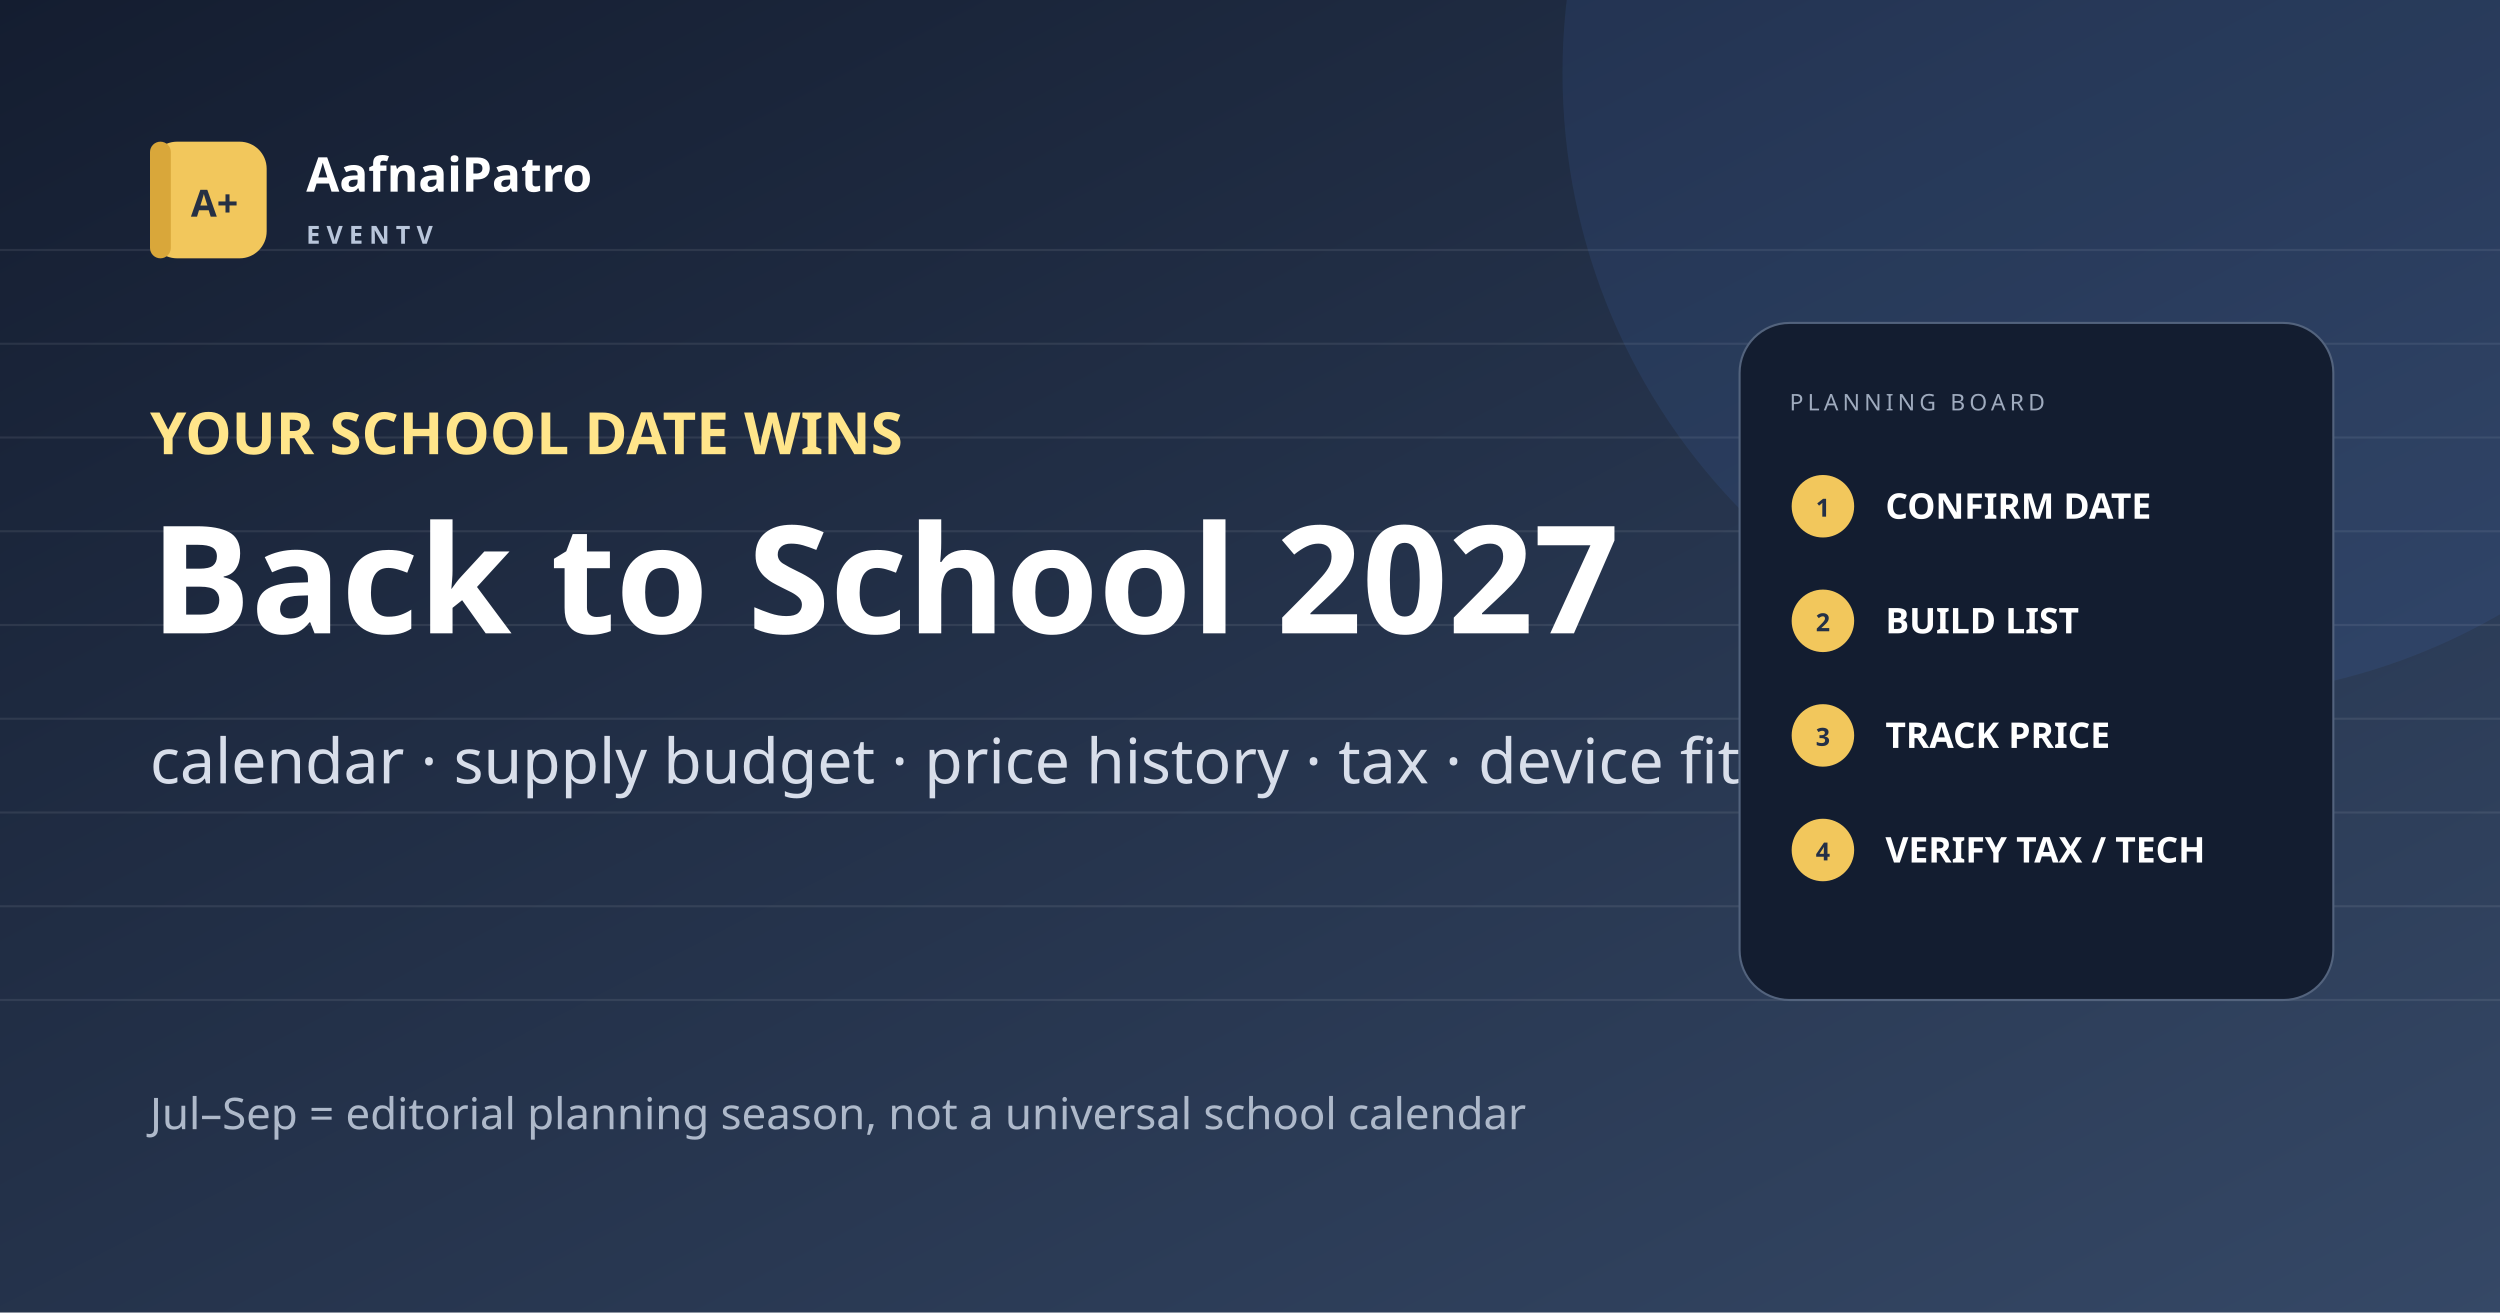
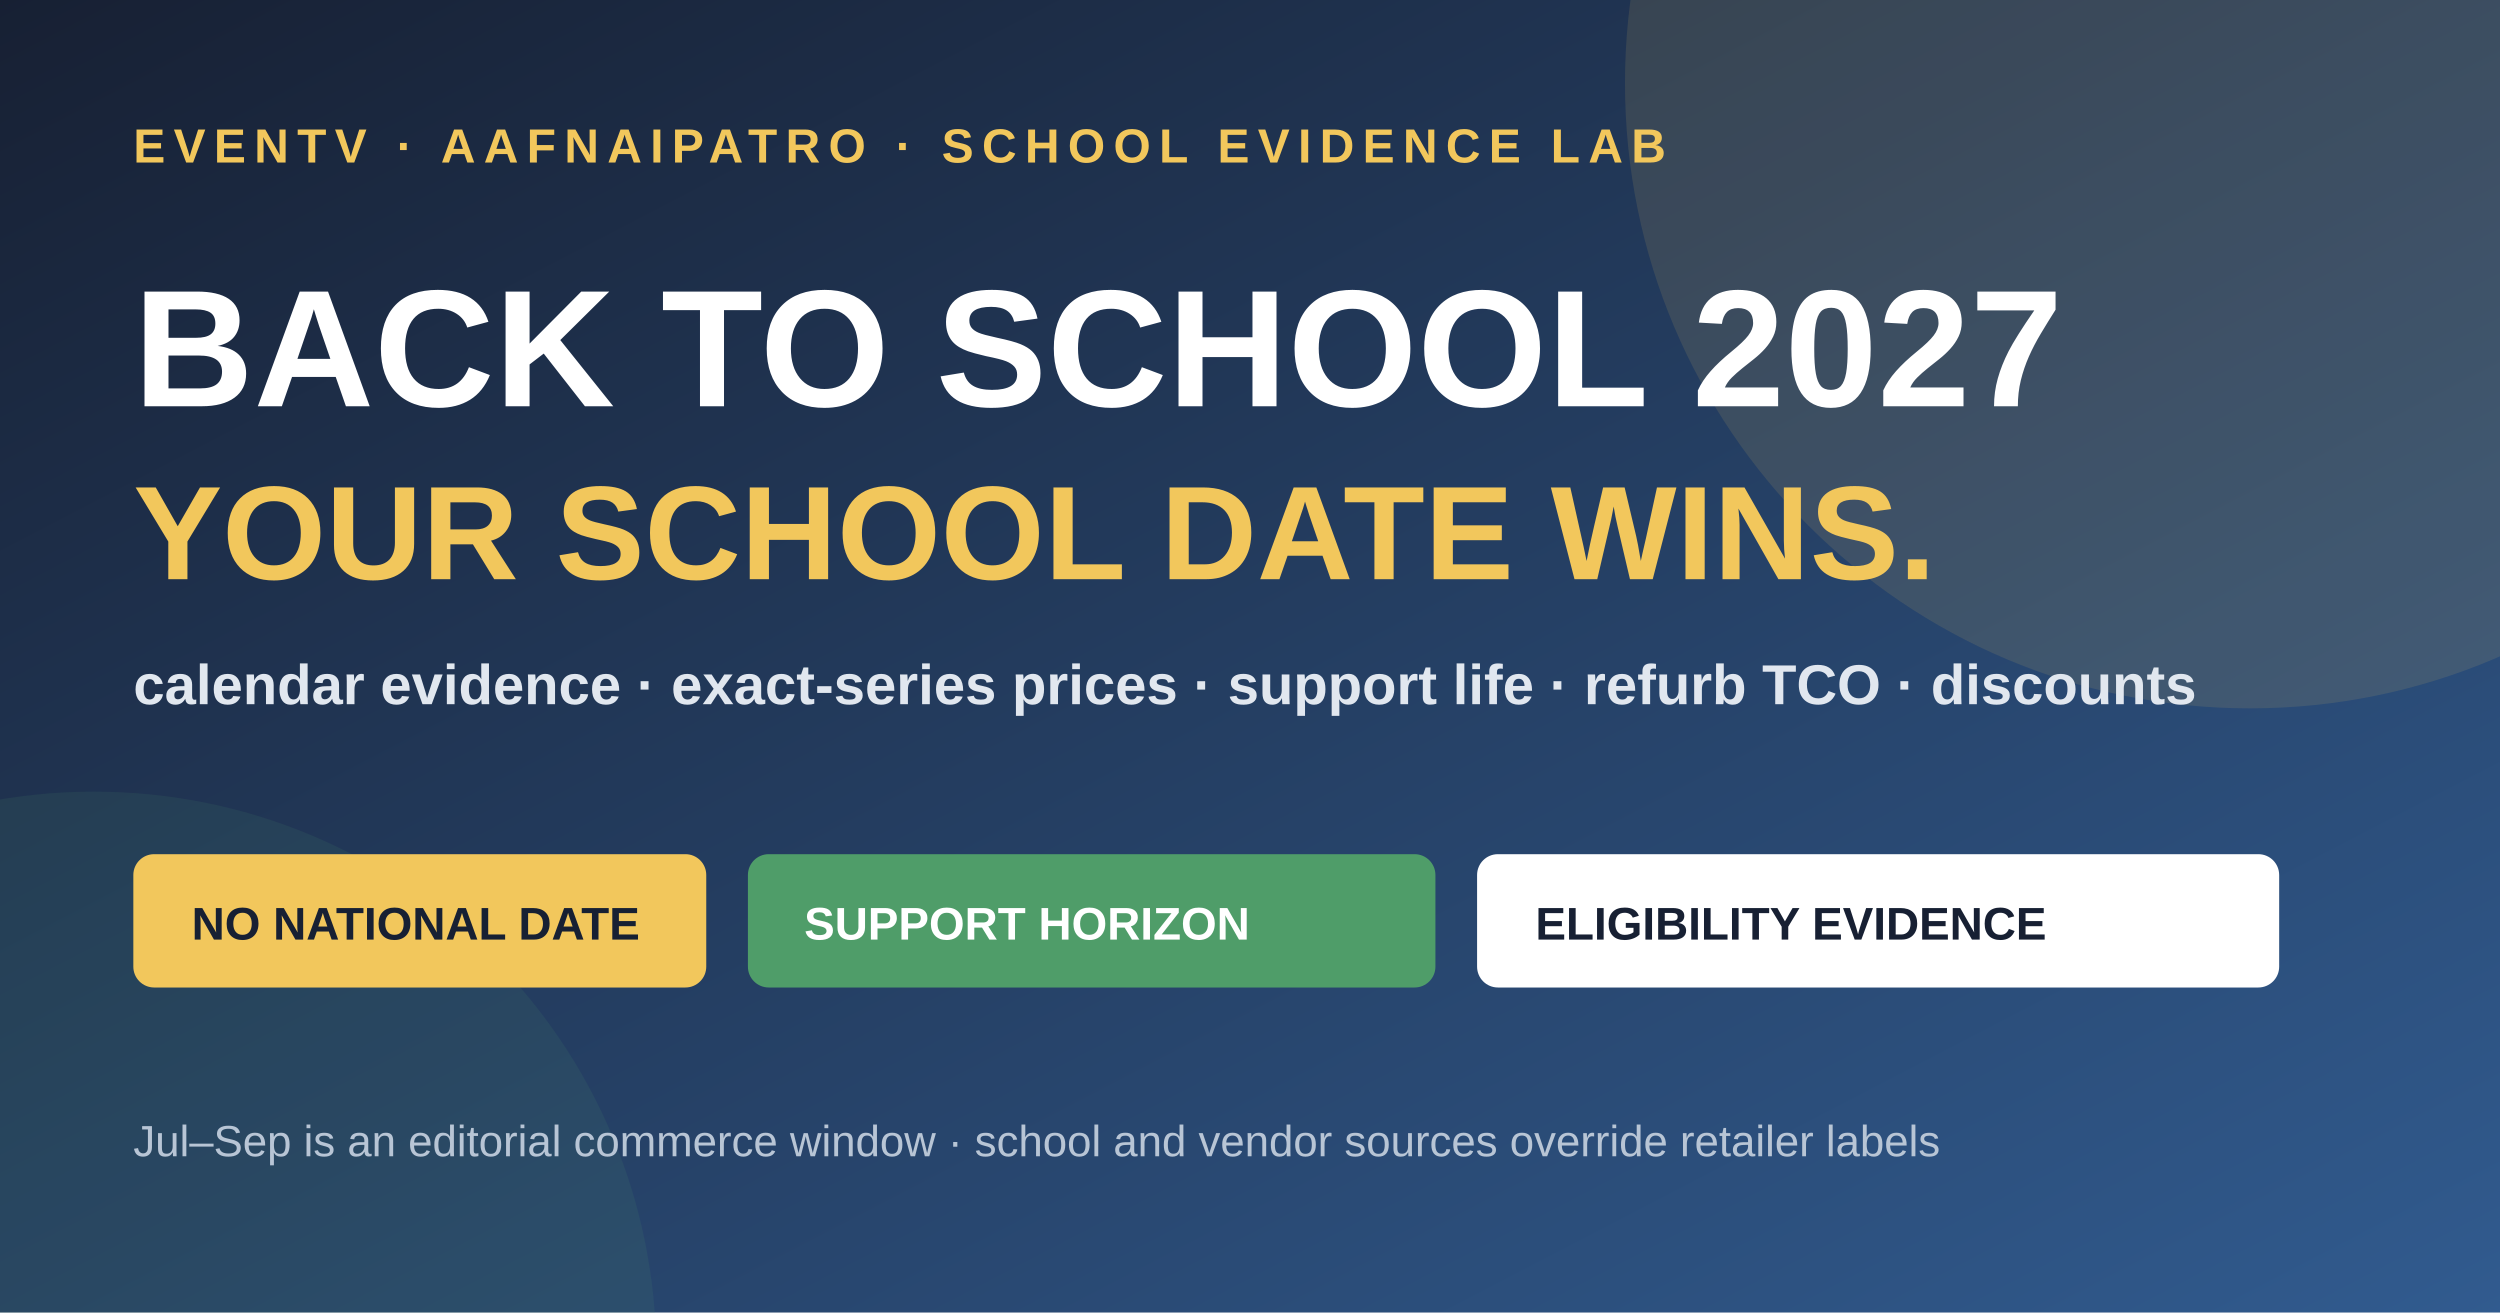
<svg xmlns="http://www.w3.org/2000/svg" width="1200" height="630" viewBox="0 0 1200 630" role="img" aria-labelledby="t d">
  <defs>
    <linearGradient id="bg" x1="0" y1="0" x2="1" y2="1">
-       <stop stop-color="#141d30" />
-       <stop offset="1" stop-color="#354866" />
+       <stop stop-color="#172033" />
+       <stop offset="1" stop-color="#315b8f" />
    </linearGradient>
  </defs>
  <rect width="1200" height="630" fill="url(#bg)" />
-   <g opacity=".08" stroke="#fff">
-     <path d="M0 120H1200M0 165H1200M0 210H1200M0 255H1200M0 300H1200M0 345H1200M0 390H1200M0 435H1200M0 480H1200" />
-   </g>
-   <circle cx="1050" cy="35" r="300" fill="#4577c8" opacity=".13" />
-   <g transform="translate(72 68)">
-     <rect width="56" height="56" rx="13" fill="#f2c75c" />
-     <rect width="10" height="56" rx="5" fill="#d9a73a" />
-     <text x="31" y="36" text-anchor="middle" fill="#263044" font-family="system-ui" font-size="18" font-weight="900">A+</text>
-     <text x="75" y="24" fill="#fff" font-family="system-ui" font-size="23" font-weight="800">AafnaiPatro</text>
-     <text x="75" y="49" fill="#b9c6db" font-family="system-ui" font-size="12" font-weight="700" letter-spacing="3">EVENTV</text>
-   </g>
-   <text x="72" y="218" fill="#ffe58a" font-family="system-ui" font-size="28" font-weight="800">YOUR SCHOOL DATE WINS</text>
-   <text x="72" y="304" fill="#fff" font-family="system-ui" font-size="72" font-weight="900">Back to School 2027</text>
-   <text x="72" y="376" fill="#d8deea" font-family="system-ui" font-size="30">calendar · supply budget · price history · tax · device fit</text>
-   <g transform="translate(835 155)">
-     <rect width="285" height="325" rx="24" fill="#131d30" stroke="#53637d" />
-     <text x="24" y="42" fill="#9fabbe" font-family="system-ui" font-size="11" letter-spacing="2">PLANNING BOARD</text>
-     <circle cx="40" cy="88" r="15" fill="#f2c75c" />
-     <text x="40" y="93" text-anchor="middle" fill="#243047" font-family="system-ui" font-size="12" font-weight="900">1</text>
-     <text x="70" y="94" fill="#fff" font-family="system-ui" font-size="17" font-weight="800">CONFIRM DATE</text>
-     <circle cx="40" cy="143" r="15" fill="#f2c75c" />
-     <text x="40" y="148" text-anchor="middle" fill="#243047" font-family="system-ui" font-size="12" font-weight="900">2</text>
-     <text x="70" y="149" fill="#fff" font-family="system-ui" font-size="17" font-weight="800">BUILD LIST</text>
-     <circle cx="40" cy="198" r="15" fill="#f2c75c" />
-     <text x="40" y="203" text-anchor="middle" fill="#243047" font-family="system-ui" font-size="12" font-weight="900">3</text>
-     <text x="70" y="204" fill="#fff" font-family="system-ui" font-size="17" font-weight="800">TRACK PRICE</text>
-     <circle cx="40" cy="253" r="15" fill="#f2c75c" />
-     <text x="40" y="258" text-anchor="middle" fill="#243047" font-family="system-ui" font-size="12" font-weight="900">4</text>
-     <text x="70" y="259" fill="#fff" font-family="system-ui" font-size="17" font-weight="800">VERIFY TAX / TECH</text>
-   </g>
-   <text x="72" y="542" fill="#aeb9ca" font-family="system-ui" font-size="21">Jul–Sep = editorial planning season, not a universal school calendar</text>
+   <circle cx="1080" cy="40" r="300" fill="#f2c75c" opacity=".12" />
+   <circle cx="45" cy="650" r="270" fill="#4f9d69" opacity=".11" />
+   <text x="64" y="78" font-family="Arial,sans-serif" font-size="23" font-weight="800" fill="#f2c75c" letter-spacing="4">EVENTV · AAFNAIPATRO · SCHOOL EVIDENCE LAB</text>
+   <text x="64" y="195" font-family="Arial,sans-serif" font-size="80" font-weight="900" fill="#fff">BACK TO SCHOOL 2027</text>
+   <text x="64" y="278" font-family="Arial,sans-serif" font-size="64" font-weight="900" fill="#f2c75c">YOUR SCHOOL DATE WINS.</text>
+   <text x="64" y="338" font-family="Arial,sans-serif" font-size="27" font-weight="700" fill="#e1e7ef">calendar evidence · exact-series prices · support life · refurb TCO · discounts</text>
+   <rect x="64" y="410" width="275" height="64" rx="10" fill="#f2c75c" />
+   <text x="92" y="451" font-family="Arial,sans-serif" font-size="22" font-weight="900" fill="#172033">NO NATIONAL DATE</text>
+   <rect x="359" y="410" width="330" height="64" rx="10" fill="#4f9d69" />
+   <text x="386" y="451" font-family="Arial,sans-serif" font-size="22" font-weight="900" fill="#fff">SUPPORT HORIZON</text>
+   <rect x="709" y="410" width="385" height="64" rx="10" fill="#fff" />
+   <text x="737" y="451" font-family="Arial,sans-serif" font-size="22" font-weight="900" fill="#172033">ELIGIBILITY EVIDENCE</text>
+   <text x="64" y="555" font-family="Arial,sans-serif" font-size="21" fill="#b8c5d5">Jul–Sep is an editorial commerce window · school and vendor sources override retailer labels</text>
</svg>
